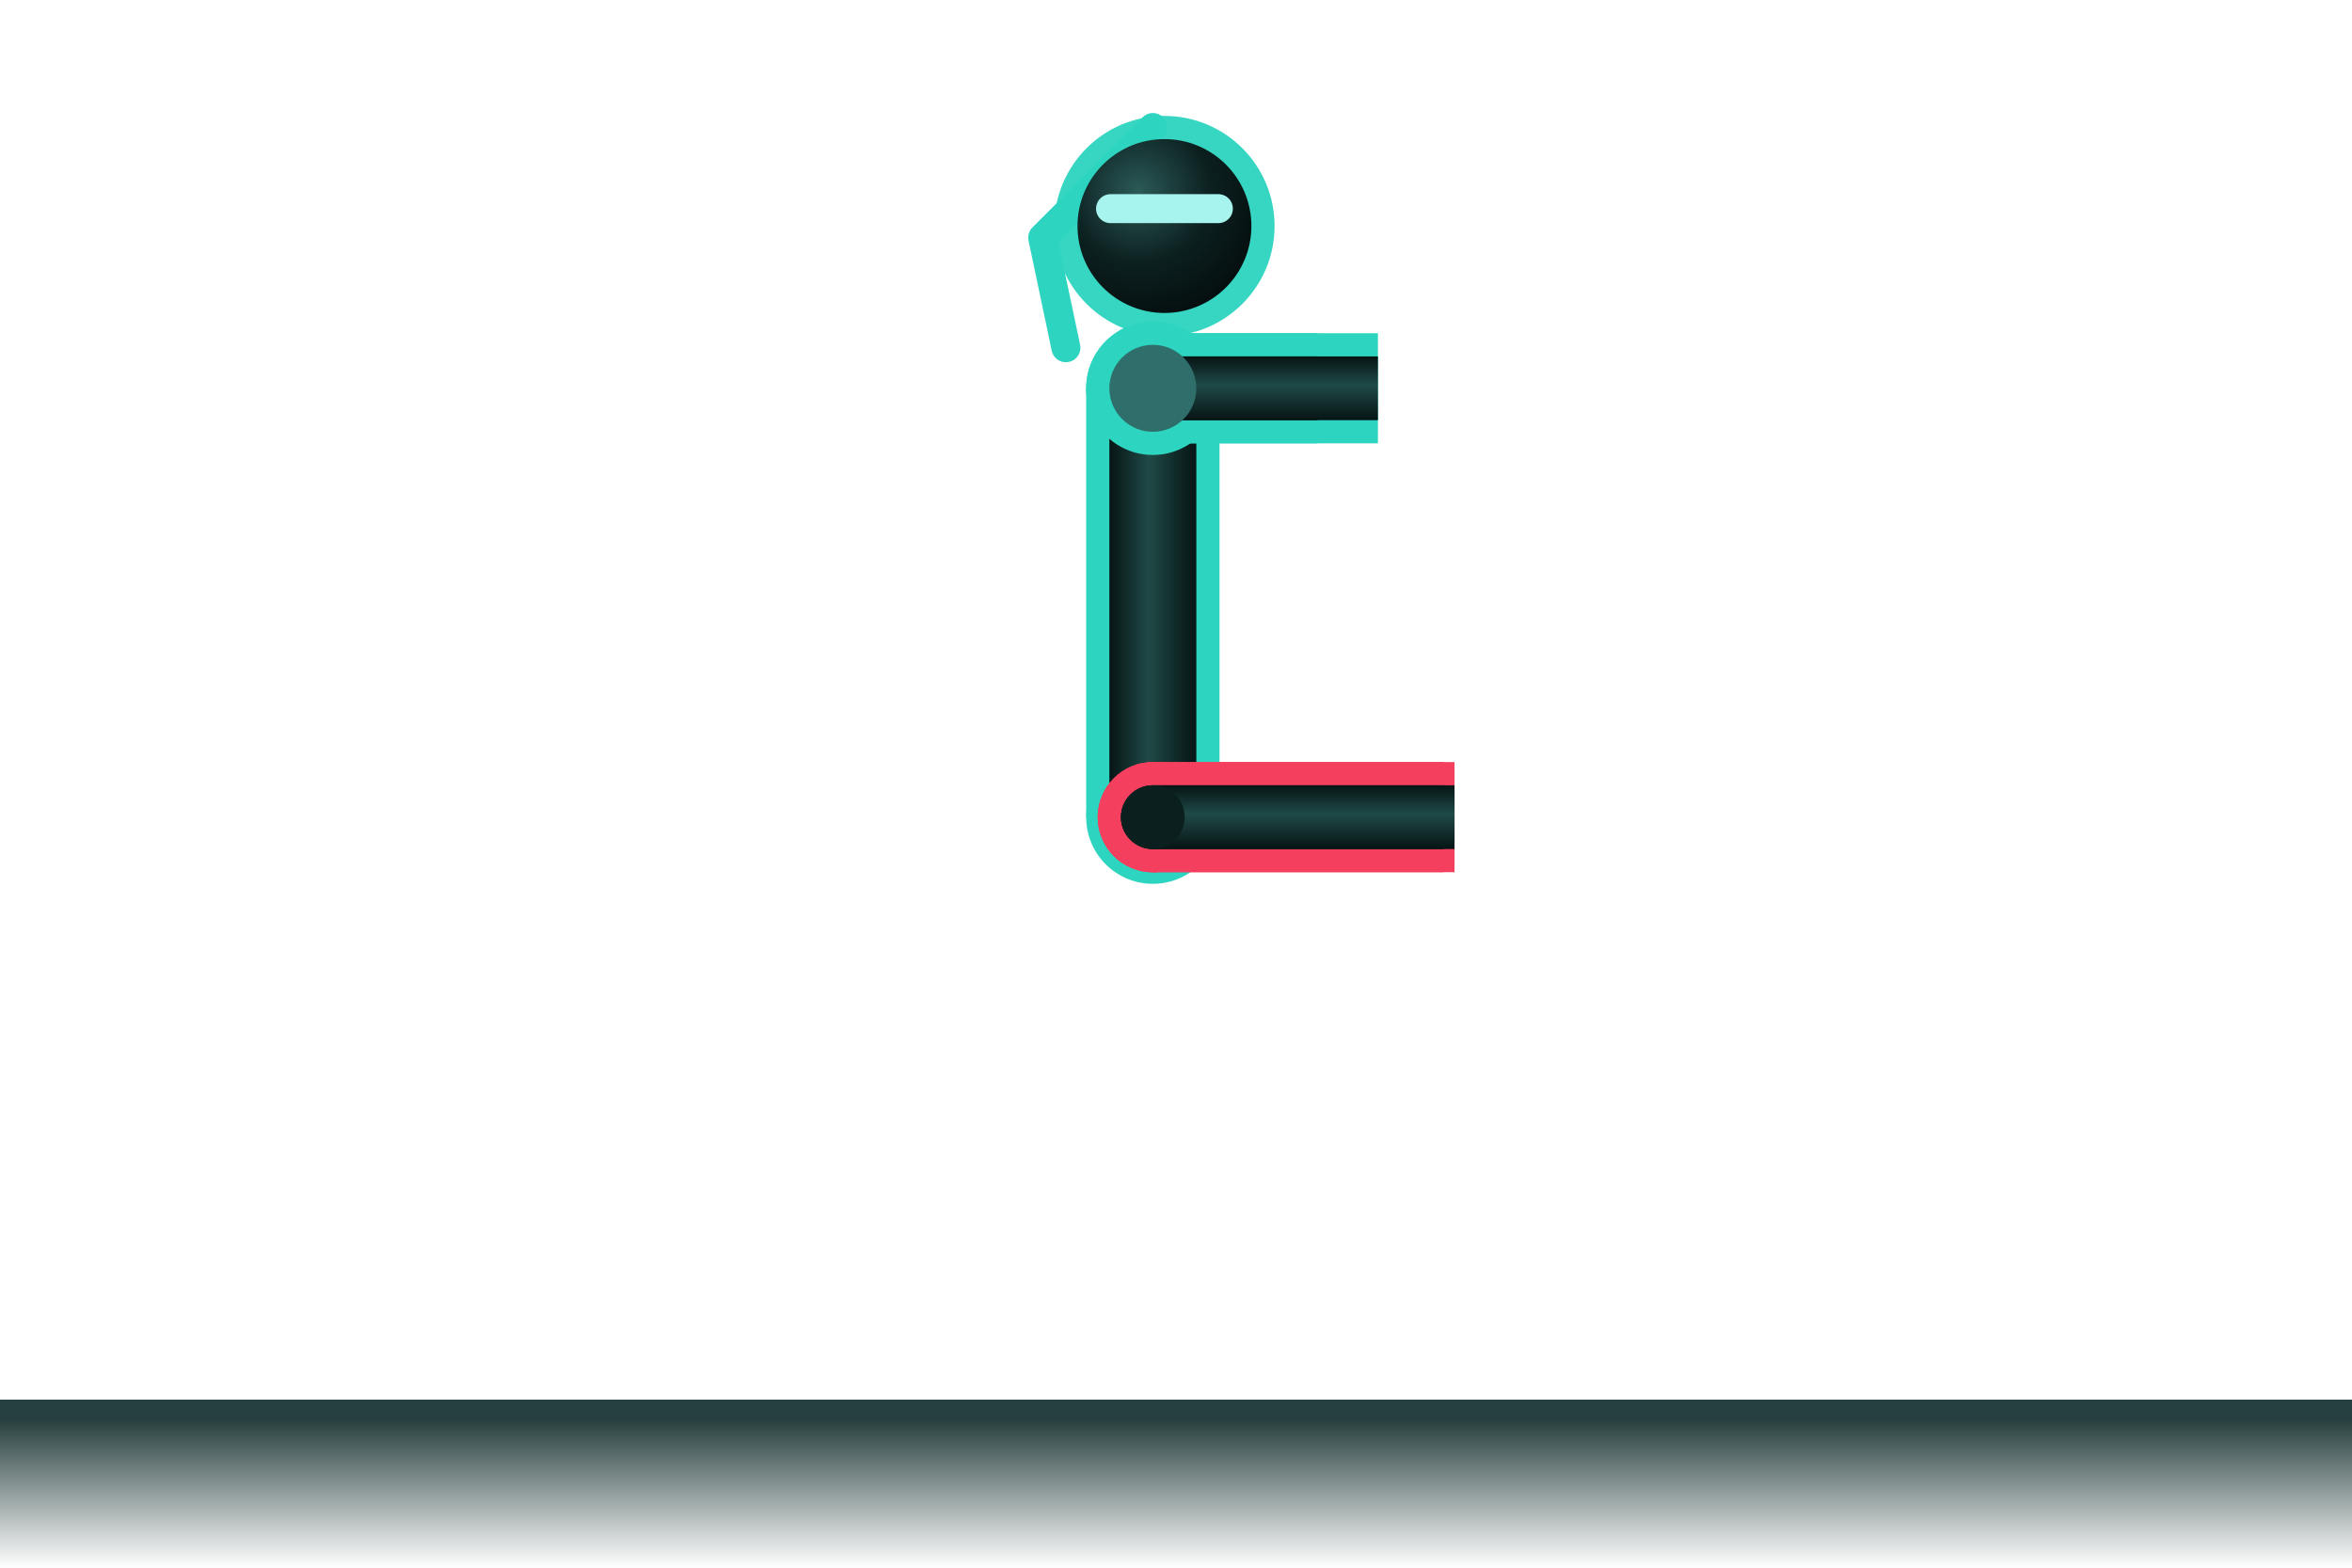
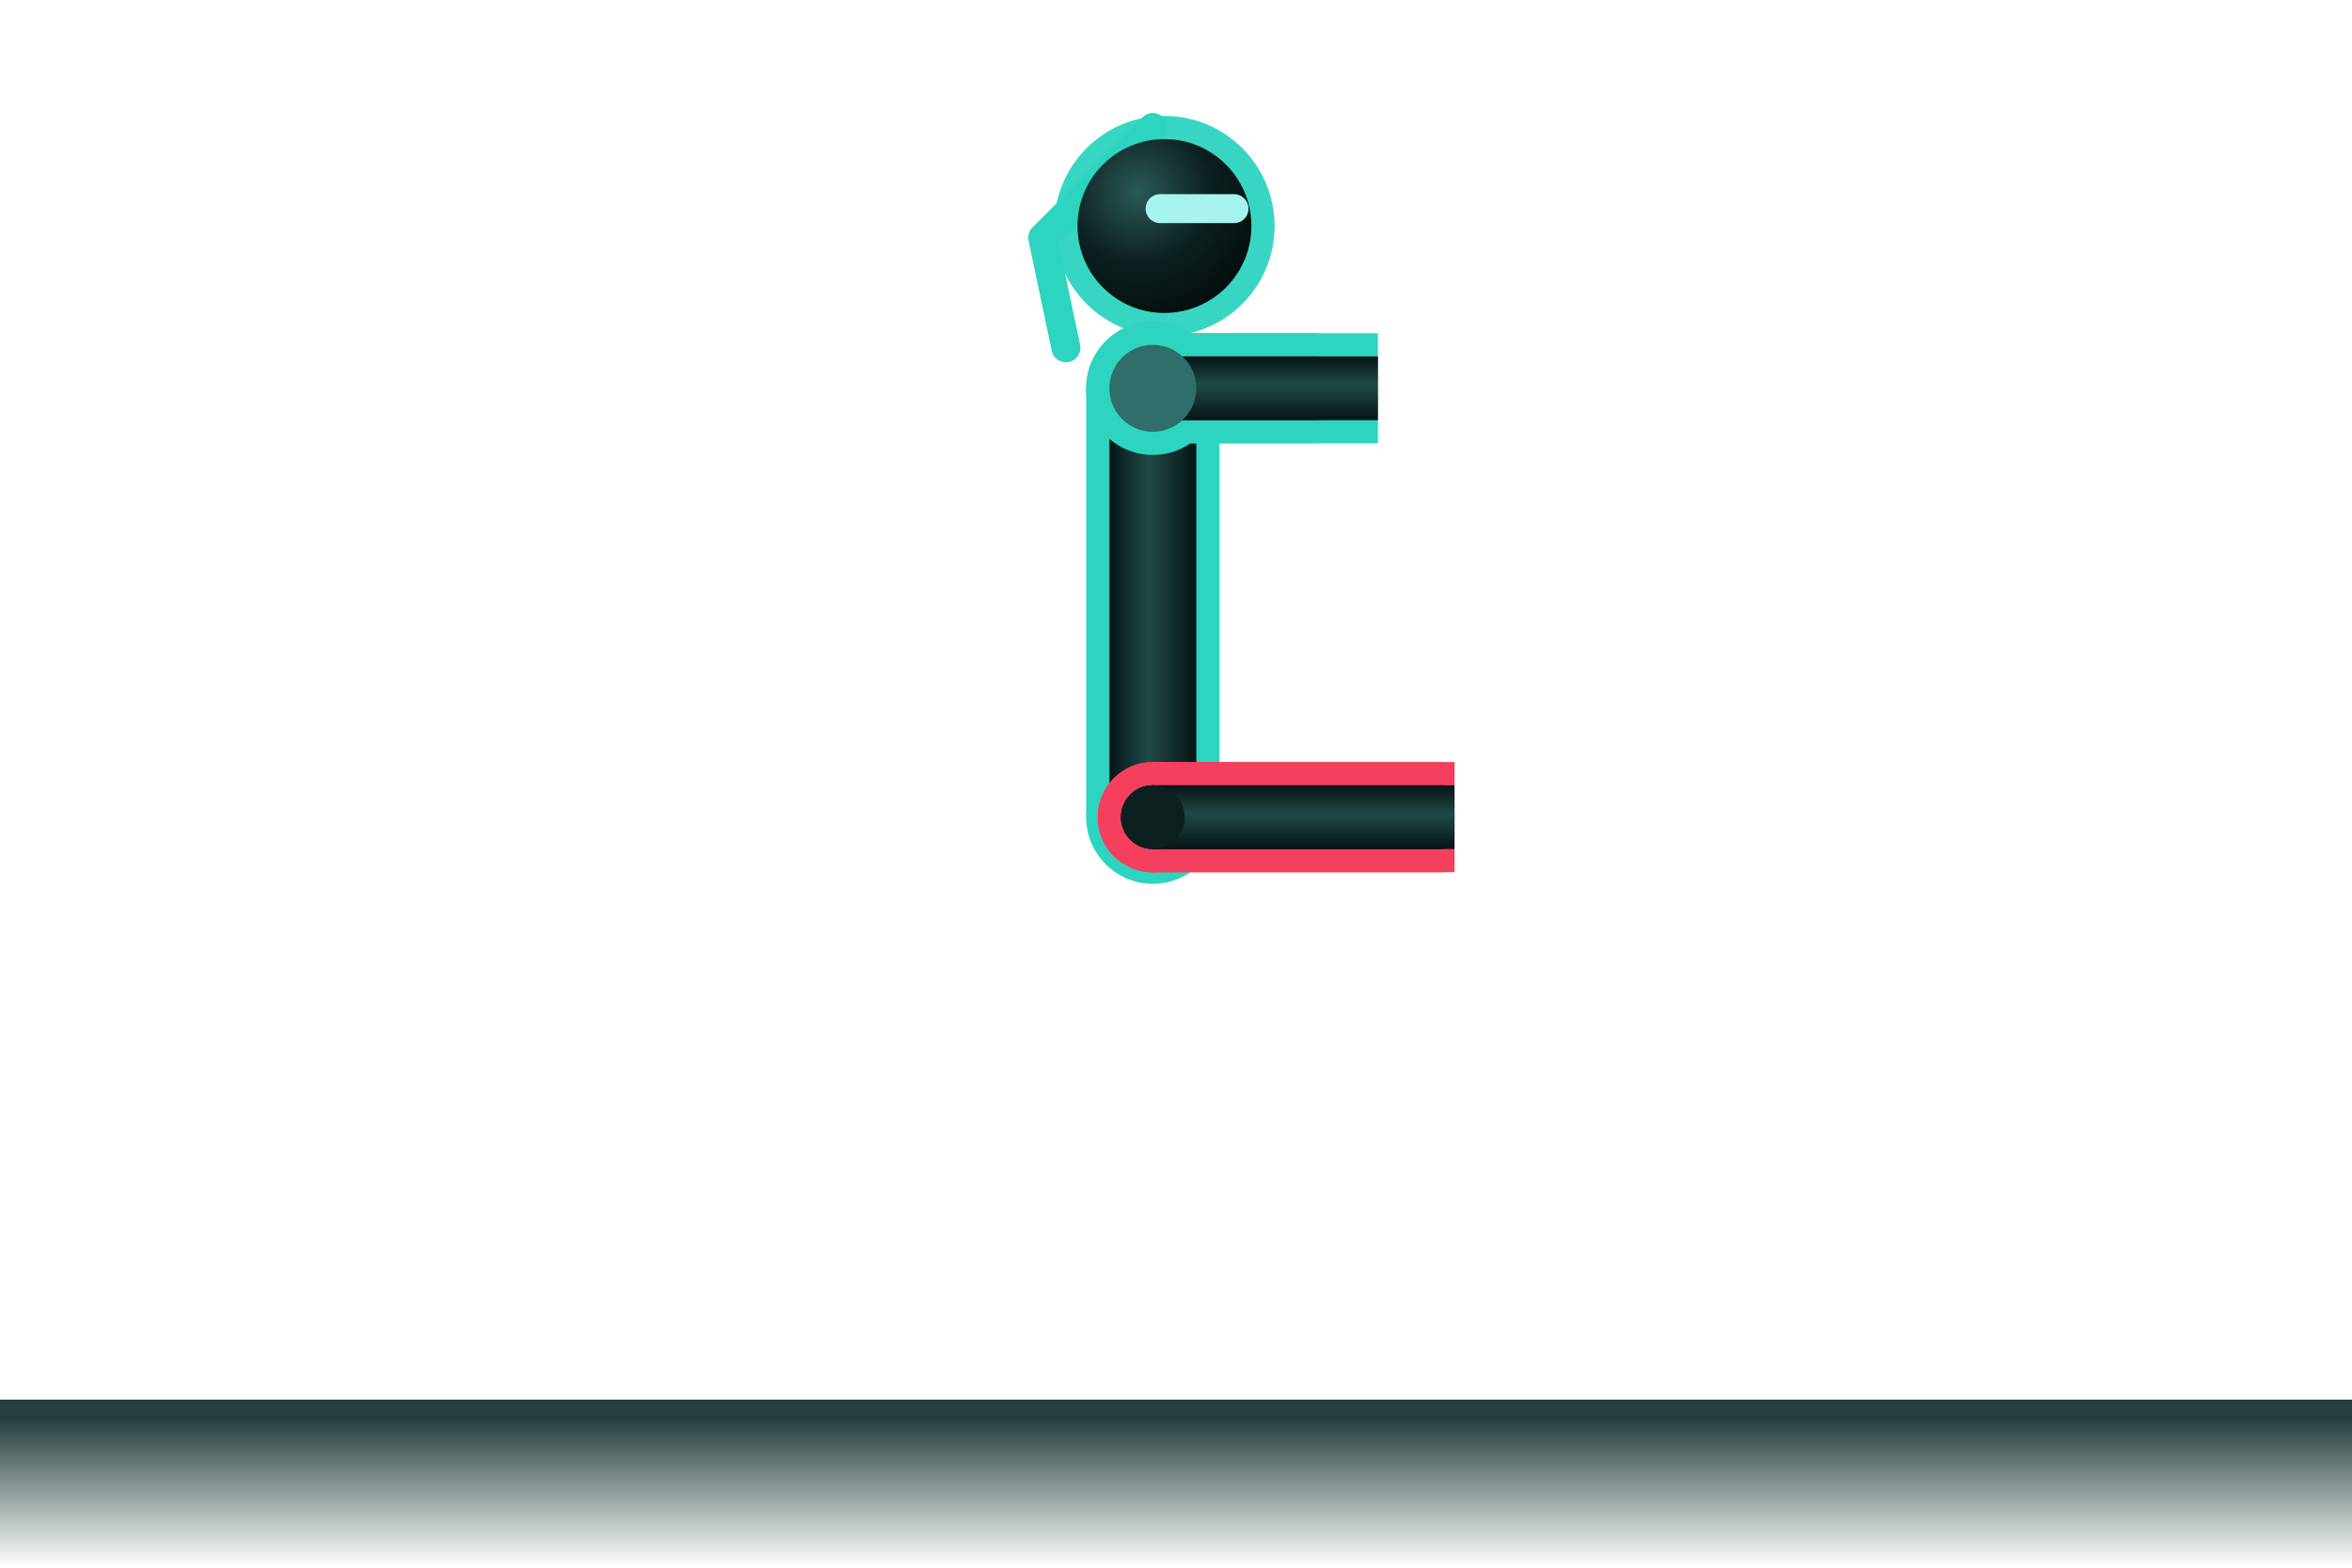
<svg xmlns="http://www.w3.org/2000/svg" viewBox="0 0 405.75 270.5">
  <style>g{transform-box:view-box;transform-origin:0 0}@keyframes m0{0%,90%,100%{transform:translate(240px,292px) scale(1,1);opacity:0.9}40%,50%{transform:translate(240px,292px) scale(1.34,1);opacity:0.9}}.m0{animation:m0 2.4s cubic-bezier(.45,0,.55,1) infinite}@keyframes m1{0%,90%,100%{transform:rotate(94.57deg)}40%,50%{transform:rotate(10.78deg)}}.m1{animation:m1 2.4s cubic-bezier(.45,0,.55,1) infinite}@keyframes m2{0%,90%,100%{transform:scale(1,1)}40%,50%{transform:scale(0.85,1)}}.m2{animation:m2 2.4s cubic-bezier(.45,0,.55,1) infinite}@keyframes m3{0%,90%,100%{transform:translate(50.16px,0px) rotate(-2.37deg)}40%,50%{transform:translate(42.76px,0px) rotate(73.21deg)}}.m3{animation:m3 2.4s cubic-bezier(.45,0,.55,1) infinite}@keyframes m4{0%,90%,100%{transform:scale(1,1)}40%,50%{transform:scale(0.73,1)}}.m4{animation:m4 2.4s cubic-bezier(.45,0,.55,1) infinite}@keyframes m5{0%,90%,100%{transform:translate(52.04px,0px) rotate(-92.2deg)}40%,50%{transform:translate(38.21px,0px) rotate(-83.99deg)}}.m5{animation:m5 2.4s cubic-bezier(.45,0,.55,1) infinite}@keyframes m6{0%,90%,100%{transform:rotate(10.78deg)}40%,50%{transform:rotate(94.57deg)}}.m6{animation:m6 2.4s cubic-bezier(.45,0,.55,1) infinite}@keyframes m7{0%,90%,100%{transform:scale(0.85,1)}40%,50%{transform:scale(1,1)}}.m7{animation:m7 2.4s cubic-bezier(.45,0,.55,1) infinite}@keyframes m8{0%,90%,100%{transform:translate(42.76px,0px) rotate(73.21deg)}40%,50%{transform:translate(50.16px,0px) rotate(-2.37deg)}}.m8{animation:m8 2.4s cubic-bezier(.45,0,.55,1) infinite}@keyframes m9{0%,90%,100%{transform:scale(0.73,1)}40%,50%{transform:scale(1,1)}}.m9{animation:m9 2.4s cubic-bezier(.45,0,.55,1) infinite}@keyframes m10{0%,90%,100%{transform:translate(38.21px,0px) rotate(-83.99deg)}40%,50%{transform:translate(52.04px,0px) rotate(-92.2deg)}}.m10{animation:m10 2.4s cubic-bezier(.45,0,.55,1) infinite}@keyframes m11{0%{transform:rotate(38.66deg);animation-timing-function:linear}5%,85%{transform:rotate(40.31deg);animation-timing-function:linear}10%,80%{transform:rotate(46.42deg);animation-timing-function:linear}15%,75%{transform:rotate(59.85deg);animation-timing-function:linear}20%,70%{transform:rotate(81.87deg);animation-timing-function:linear}25%,65%{transform:rotate(103.72deg);animation-timing-function:linear}30%,60%{transform:rotate(116.91deg);animation-timing-function:linear}35%,55%{transform:rotate(122.89deg);animation-timing-function:linear}40%{transform:rotate(124.51deg)}50%{transform:rotate(124.51deg);animation-timing-function:linear}90%,100%{transform:rotate(38.66deg)}}.m11{animation:m11 2.4s cubic-bezier(.45,0,.55,1) infinite}@keyframes m12{0%{transform:scale(0.99,1);animation-timing-function:linear}5%,85%{transform:scale(0.96,1);animation-timing-function:linear}10%,80%{transform:scale(0.89,1);animation-timing-function:linear}15%,75%{transform:scale(0.78,1);animation-timing-function:linear}20%,70%{transform:scale(0.73,1);animation-timing-function:linear}25%,65%{transform:scale(0.79,1);animation-timing-function:linear}30%,60%{transform:scale(0.9,1);animation-timing-function:linear}35%,55%{transform:scale(0.97,1);animation-timing-function:linear}40%{transform:scale(1,1)}50%{transform:scale(1,1);animation-timing-function:linear}90%,100%{transform:scale(0.99,1)}}.m12{animation:m12 2.4s cubic-bezier(.45,0,.55,1) infinite}@keyframes m13{0%{transform:translate(38.42px,0px) rotate(-77.95deg);animation-timing-function:linear}5%,85%{transform:translate(37.44px,0px) rotate(-81.14deg);animation-timing-function:linear}10%,80%{transform:translate(34.46px,0px) rotate(-93.16deg);animation-timing-function:linear}15%,75%{transform:translate(30.38px,0px) rotate(-121.19deg);animation-timing-function:linear}20%,70%{transform:translate(28.28px,0px) rotate(-171.87deg);animation-timing-function:linear}25%,65%{transform:translate(30.61px,0px) rotate(-223.62deg);animation-timing-function:linear}30%,60%{transform:translate(34.81px,0px) rotate(-252.73deg);animation-timing-function:linear}35%,55%{transform:translate(37.84px,0px) rotate(-265.19deg);animation-timing-function:linear}40%{transform:translate(38.83px,0px) rotate(-268.48deg)}50%{transform:translate(38.83px,0px) rotate(-268.48deg);animation-timing-function:linear}90%,100%{transform:translate(38.42px,0px) rotate(-77.95deg)}}.m13{animation:m13 2.4s cubic-bezier(.45,0,.55,1) infinite}@keyframes m14{0%{transform:scale(1,1);animation-timing-function:linear}5%,85%{transform:scale(0.97,1);animation-timing-function:linear}10%,80%{transform:scale(0.86,1);animation-timing-function:linear}15%,75%{transform:scale(0.7,1);animation-timing-function:linear}20%,70%{transform:scale(0.6,1);animation-timing-function:linear}25%,65%{transform:scale(0.67,1);animation-timing-function:linear}30%,60%{transform:scale(0.82,1);animation-timing-function:linear}35%,55%{transform:scale(0.92,1);animation-timing-function:linear}40%{transform:scale(0.96,1)}50%{transform:scale(0.96,1);animation-timing-function:linear}90%,100%{transform:scale(1,1)}}.m14{animation:m14 2.4s cubic-bezier(.45,0,.55,1) infinite}@keyframes m15{0%{transform:translate(28.43px,0px) rotate(39.29deg);animation-timing-function:linear}5%,85%{transform:translate(27.45px,0px) rotate(40.82deg);animation-timing-function:linear}10%,80%{transform:translate(24.39px,0px) rotate(46.74deg);animation-timing-function:linear}15%,75%{transform:translate(19.87px,0px) rotate(61.35deg);animation-timing-function:linear}20%,70%{transform:translate(17px,0px) rotate(90deg);animation-timing-function:linear}25%,65%{transform:translate(19.11px,0px) rotate(119.9deg);animation-timing-function:linear}30%,60%{transform:translate(23.3px,0px) rotate(135.82deg);animation-timing-function:linear}35%,55%{transform:translate(26.25px,0px) rotate(142.3deg);animation-timing-function:linear}40%{transform:translate(27.2px,0px) rotate(143.97deg)}50%{transform:translate(27.2px,0px) rotate(143.97deg);animation-timing-function:linear}90%,100%{transform:translate(28.43px,0px) rotate(39.29deg)}}.m15{animation:m15 2.4s cubic-bezier(.45,0,.55,1) infinite}@media (prefers-reduced-motion:reduce){*{animation-play-state:paused!important}}</style>
  <defs>
    <linearGradient id="tn" x1="0" y1="0" x2="0" y2="1">
      <stop offset="0" stop-color="#061414" />
      <stop offset=".45" stop-color="#1f4a47" />
      <stop offset="1" stop-color="#061414" />
    </linearGradient>
    <linearGradient id="tf" x1="0" y1="0" x2="0" y2="1">
      <stop offset="0" stop-color="#040c0c" />
      <stop offset=".45" stop-color="#102828" />
      <stop offset="1" stop-color="#040c0c" />
    </linearGradient>
    <radialGradient id="hd" cx=".35" cy=".3" r=".75">
      <stop offset="0" stop-color="#2a5a57" />
      <stop offset=".55" stop-color="#0c2020" />
      <stop offset="1" stop-color="#050e0e" />
    </radialGradient>
    <radialGradient id="sh">
      <stop offset="0" stop-color="#000" stop-opacity=".9" />
      <stop offset="1" stop-color="#000" stop-opacity="0" />
    </radialGradient>
    <linearGradient id="fl" x1="0" y1="0" x2="0" y2="1">
      <stop offset="0" stop-color="#16302f" />
      <stop offset="1" stop-color="#16302f" stop-opacity="0" />
    </linearGradient>
  </defs>
  <g transform="translate(-41.12,-49)">
    <rect x="41.12" y="292" width="405.75" height="27.5" fill="url(#fl)" />
    <path d="M41.12,292 H446.88" fill="none" stroke="#26403f" stroke-width="3" stroke-linecap="round" stroke-linejoin="round" />
    <g class="m0">
      <ellipse rx="47" ry="8" fill="url(#sh)" />
    </g>
    <g transform="translate(240,190)">
      <g class="m1">
        <circle r="8.5" fill="#7a2436" />
        <g class="m2">
          <path d="M0,0 H50.16" fill="none" stroke="#7a2436" stroke-width="17" stroke-linecap="butt" stroke-linejoin="round" />
        </g>
        <g class="m3">
          <circle r="8.5" fill="#7a2436" />
          <g class="m4">
            <path d="M0,0 H52.04" fill="none" stroke="#7a2436" stroke-width="17" stroke-linecap="butt" stroke-linejoin="round" />
          </g>
          <g class="m5">
            <circle r="8.5" fill="#7a2436" />
          </g>
        </g>
      </g>
    </g>
    <g transform="translate(240,190)">
      <g class="m1">
        <circle r="4.5" fill="#071313" />
        <g class="m2">
          <rect y="-4.5" width="50.16" height="9" fill="url(#tf)" />
        </g>
        <g class="m3">
          <circle r="4.5" fill="#071313" />
          <g class="m4">
            <rect y="-4.5" width="52.04" height="9" fill="url(#tf)" />
          </g>
          <g class="m5">
            <circle r="4.5" fill="#071313" />
          </g>
        </g>
      </g>
    </g>
    <g transform="translate(240,190) rotate(-90)">
      <circle r="11.5" fill="#2dd4bf" />
      <g transform="scale(1,1)">
        <path d="M0,0 H74" fill="none" stroke="#2dd4bf" stroke-width="23" stroke-linecap="butt" stroke-linejoin="round" />
      </g>
      <g transform="translate(74,0) rotate(90)">
        <circle r="11.5" fill="#2dd4bf" />
      </g>
    </g>
    <g transform="translate(240,190) rotate(-90)">
      <circle r="7.5" fill="#0b1f1f" />
      <g transform="scale(1,1)">
        <rect y="-7.5" width="74" height="15" fill="url(#tn)" />
      </g>
      <g transform="translate(74,0) rotate(90)">
        <circle r="7.5" fill="#0b1f1f" />
      </g>
    </g>
    <g transform="translate(240,190) rotate(-90)">
      <g transform="translate(74,0) rotate(90)">
        <g transform="rotate(-85.91)">
          <g transform="translate(28.07,0) rotate(85.91)">
            <path d="M-2,-17 L-21,2 L-17,21" fill="none" stroke="#2dd4bf" stroke-width="5" stroke-linecap="round" stroke-linejoin="round" />
            <circle r="19" fill="#2dd4bf" opacity="0.95" />
            <circle r="15" fill="url(#hd)" />
-             <path d="M-9.3,-3 H9.3" fill="none" stroke="#a7f3ee" stroke-width="5" stroke-linecap="round" stroke-linejoin="round" />
+             <path d="M-0.75,-3 H12" fill="none" stroke="#a7f3ee" stroke-width="5" stroke-linecap="round" stroke-linejoin="round" />
          </g>
        </g>
      </g>
    </g>
    <g transform="translate(240,190)">
      <g class="m6">
        <circle r="9.5" fill="#f43f5e" />
        <g class="m7">
          <path d="M0,0 H50.16" fill="none" stroke="#f43f5e" stroke-width="19" stroke-linecap="butt" stroke-linejoin="round" />
        </g>
        <g class="m8">
          <circle r="9.5" fill="#f43f5e" />
          <g class="m9">
            <path d="M0,0 H52.04" fill="none" stroke="#f43f5e" stroke-width="19" stroke-linecap="butt" stroke-linejoin="round" />
          </g>
          <g class="m10">
            <circle r="9.5" fill="#f43f5e" />
          </g>
        </g>
      </g>
    </g>
    <g transform="translate(240,190)">
      <g class="m6">
        <circle r="5.5" fill="#0b1f1f" />
        <g class="m7">
          <rect y="-5.5" width="50.16" height="11" fill="url(#tn)" />
        </g>
        <g class="m8">
          <circle r="5.5" fill="#0b1f1f" />
          <g class="m9">
            <rect y="-5.5" width="52.04" height="11" fill="url(#tn)" />
          </g>
          <g class="m10">
            <circle r="5.5" fill="#0b1f1f" />
          </g>
        </g>
      </g>
    </g>
    <g transform="translate(240,190) rotate(-90)">
      <g transform="translate(74,0) rotate(90)">
        <g class="m11">
          <circle r="9.5" fill="#2dd4bf" />
          <g class="m12">
            <path d="M0,0 H38.83" fill="none" stroke="#2dd4bf" stroke-width="19" stroke-linecap="butt" stroke-linejoin="round" />
          </g>
          <g class="m13">
            <circle r="9.5" fill="#2dd4bf" />
            <g class="m14">
              <path d="M0,0 H28.43" fill="none" stroke="#2dd4bf" stroke-width="19" stroke-linecap="butt" stroke-linejoin="round" />
            </g>
            <g class="m15">
              <circle r="11.5" fill="#2dd4bf" />
            </g>
          </g>
        </g>
      </g>
    </g>
    <g transform="translate(240,190) rotate(-90)">
      <g transform="translate(74,0) rotate(90)">
        <g class="m11">
          <circle r="5.5" fill="#0b1f1f" />
          <g class="m12">
            <rect y="-5.5" width="38.83" height="11" fill="url(#tn)" />
          </g>
          <g class="m13">
            <circle r="5.5" fill="#0b1f1f" />
            <g class="m14">
              <rect y="-5.5" width="28.43" height="11" fill="url(#tn)" />
            </g>
            <g class="m15">
              <circle r="7.5" fill="#2f6e6a" />
            </g>
          </g>
        </g>
      </g>
    </g>
  </g>
</svg>
